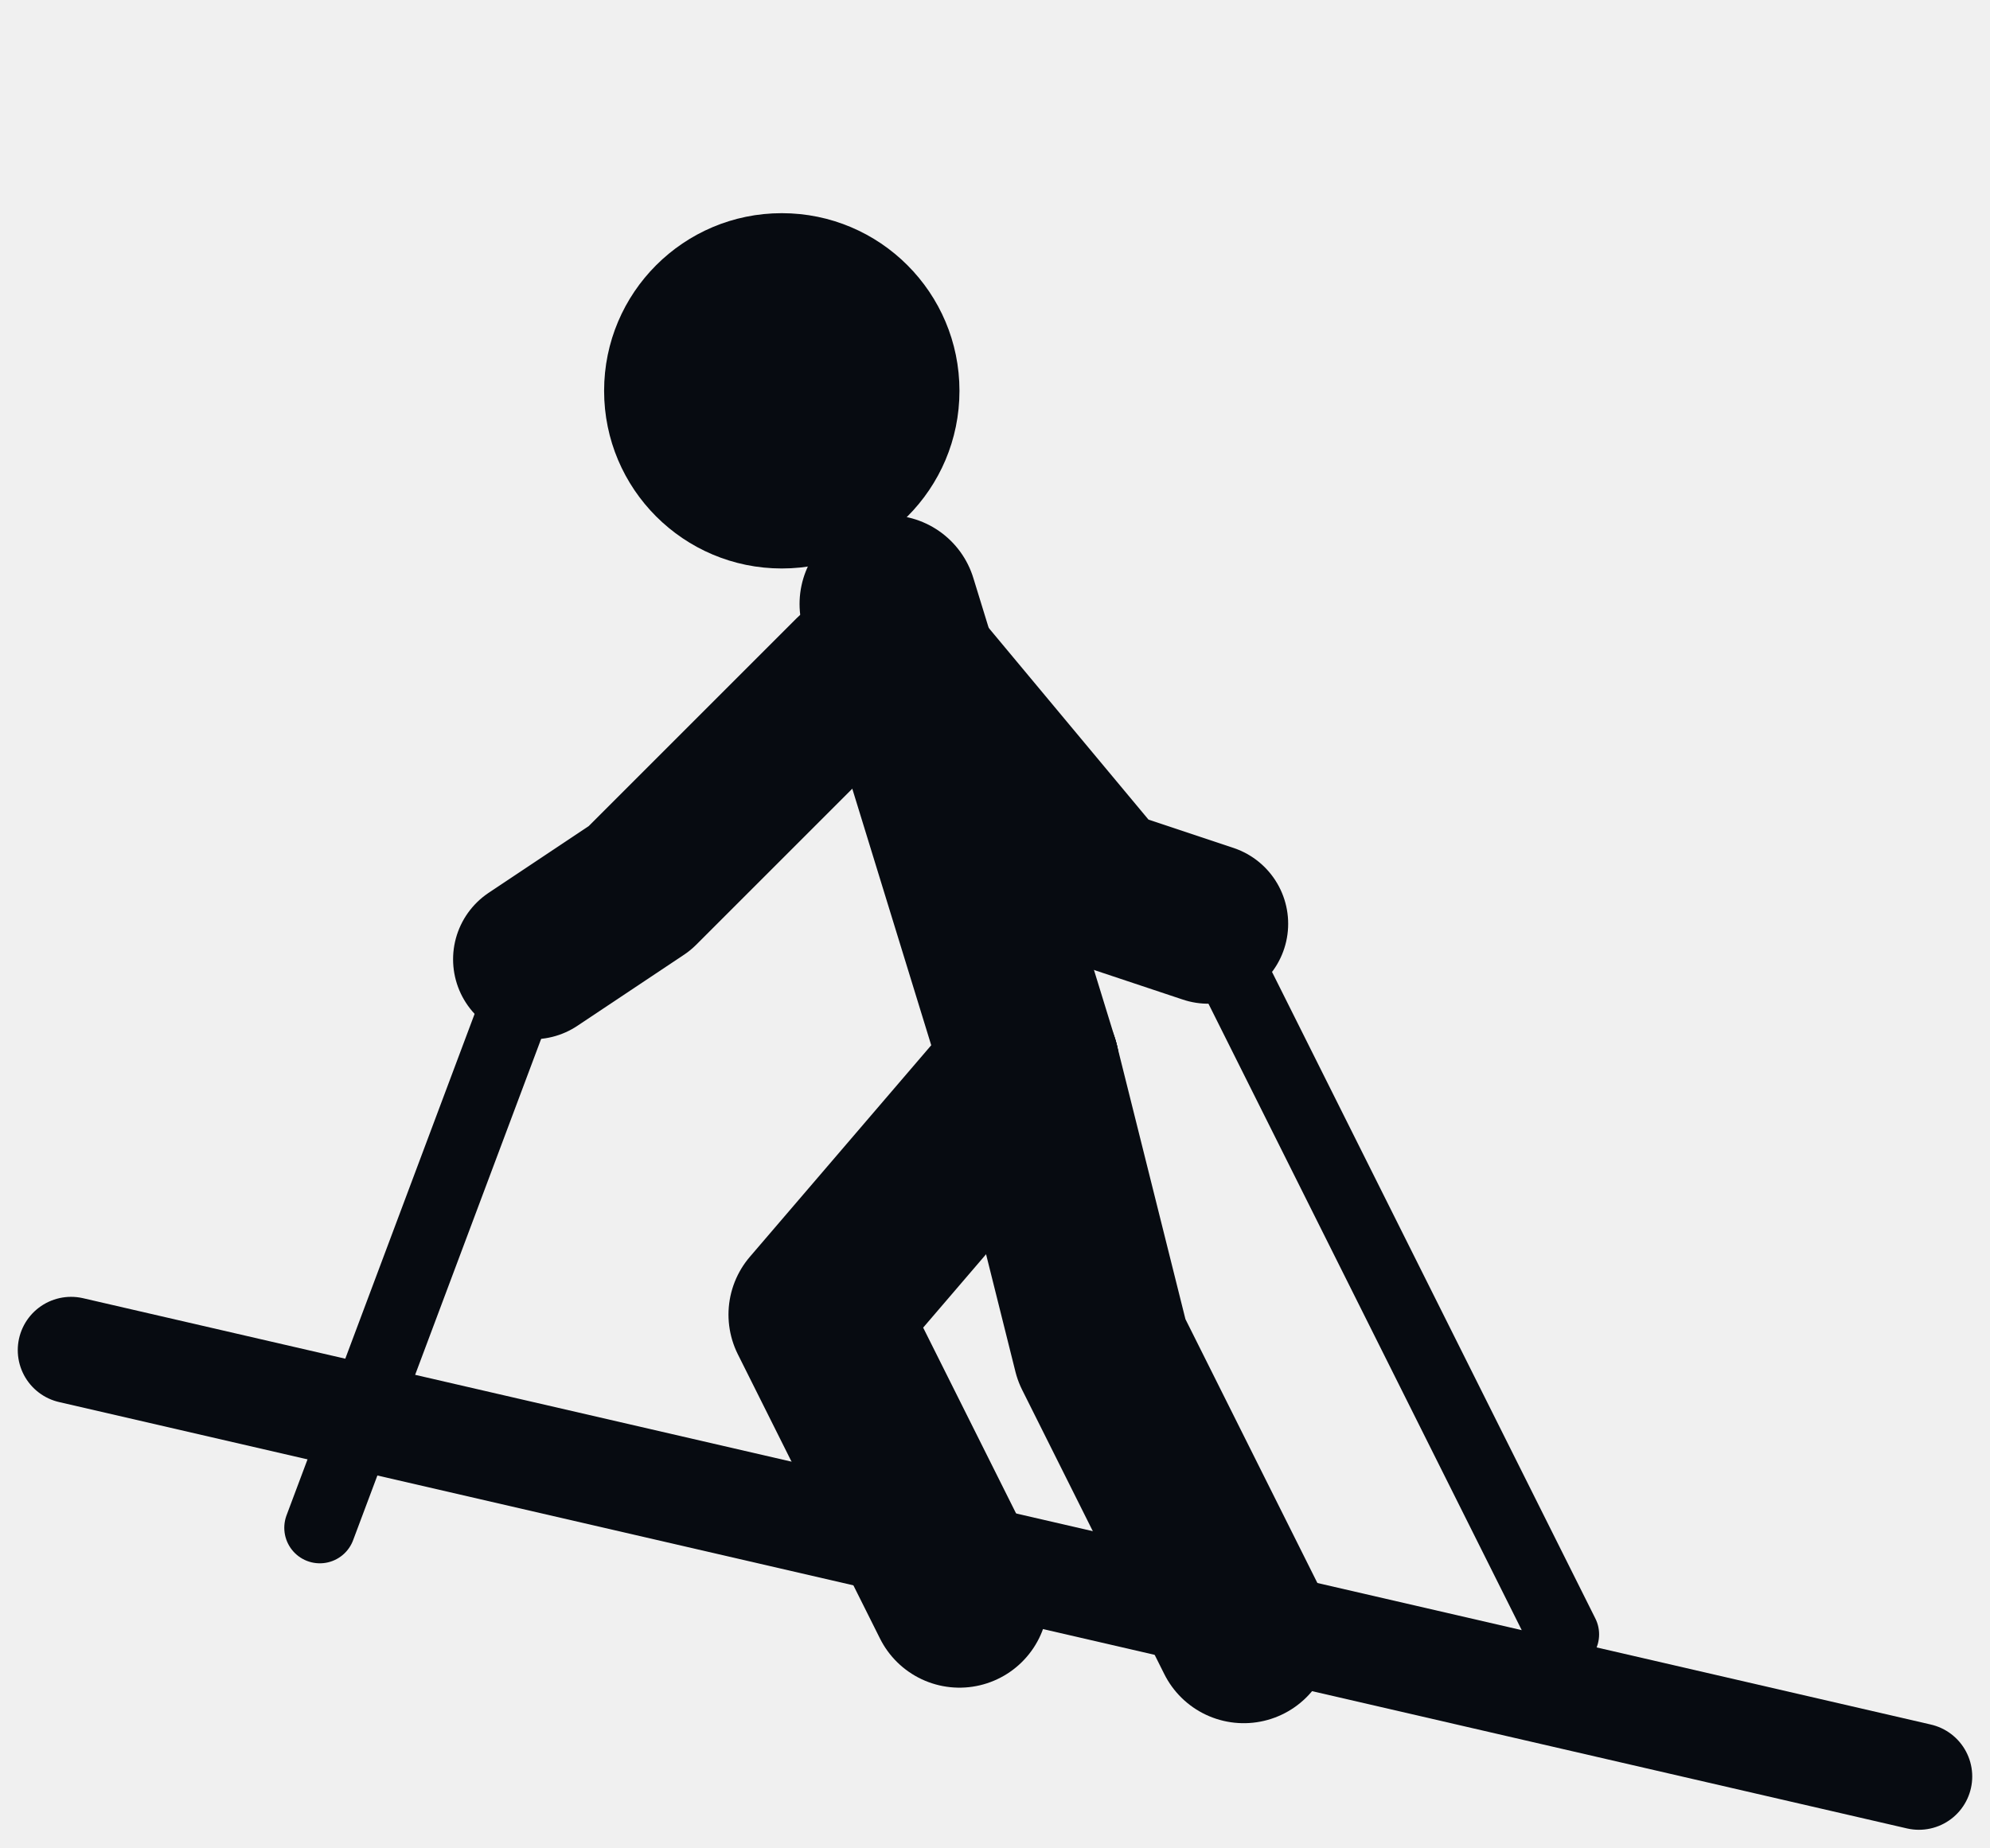
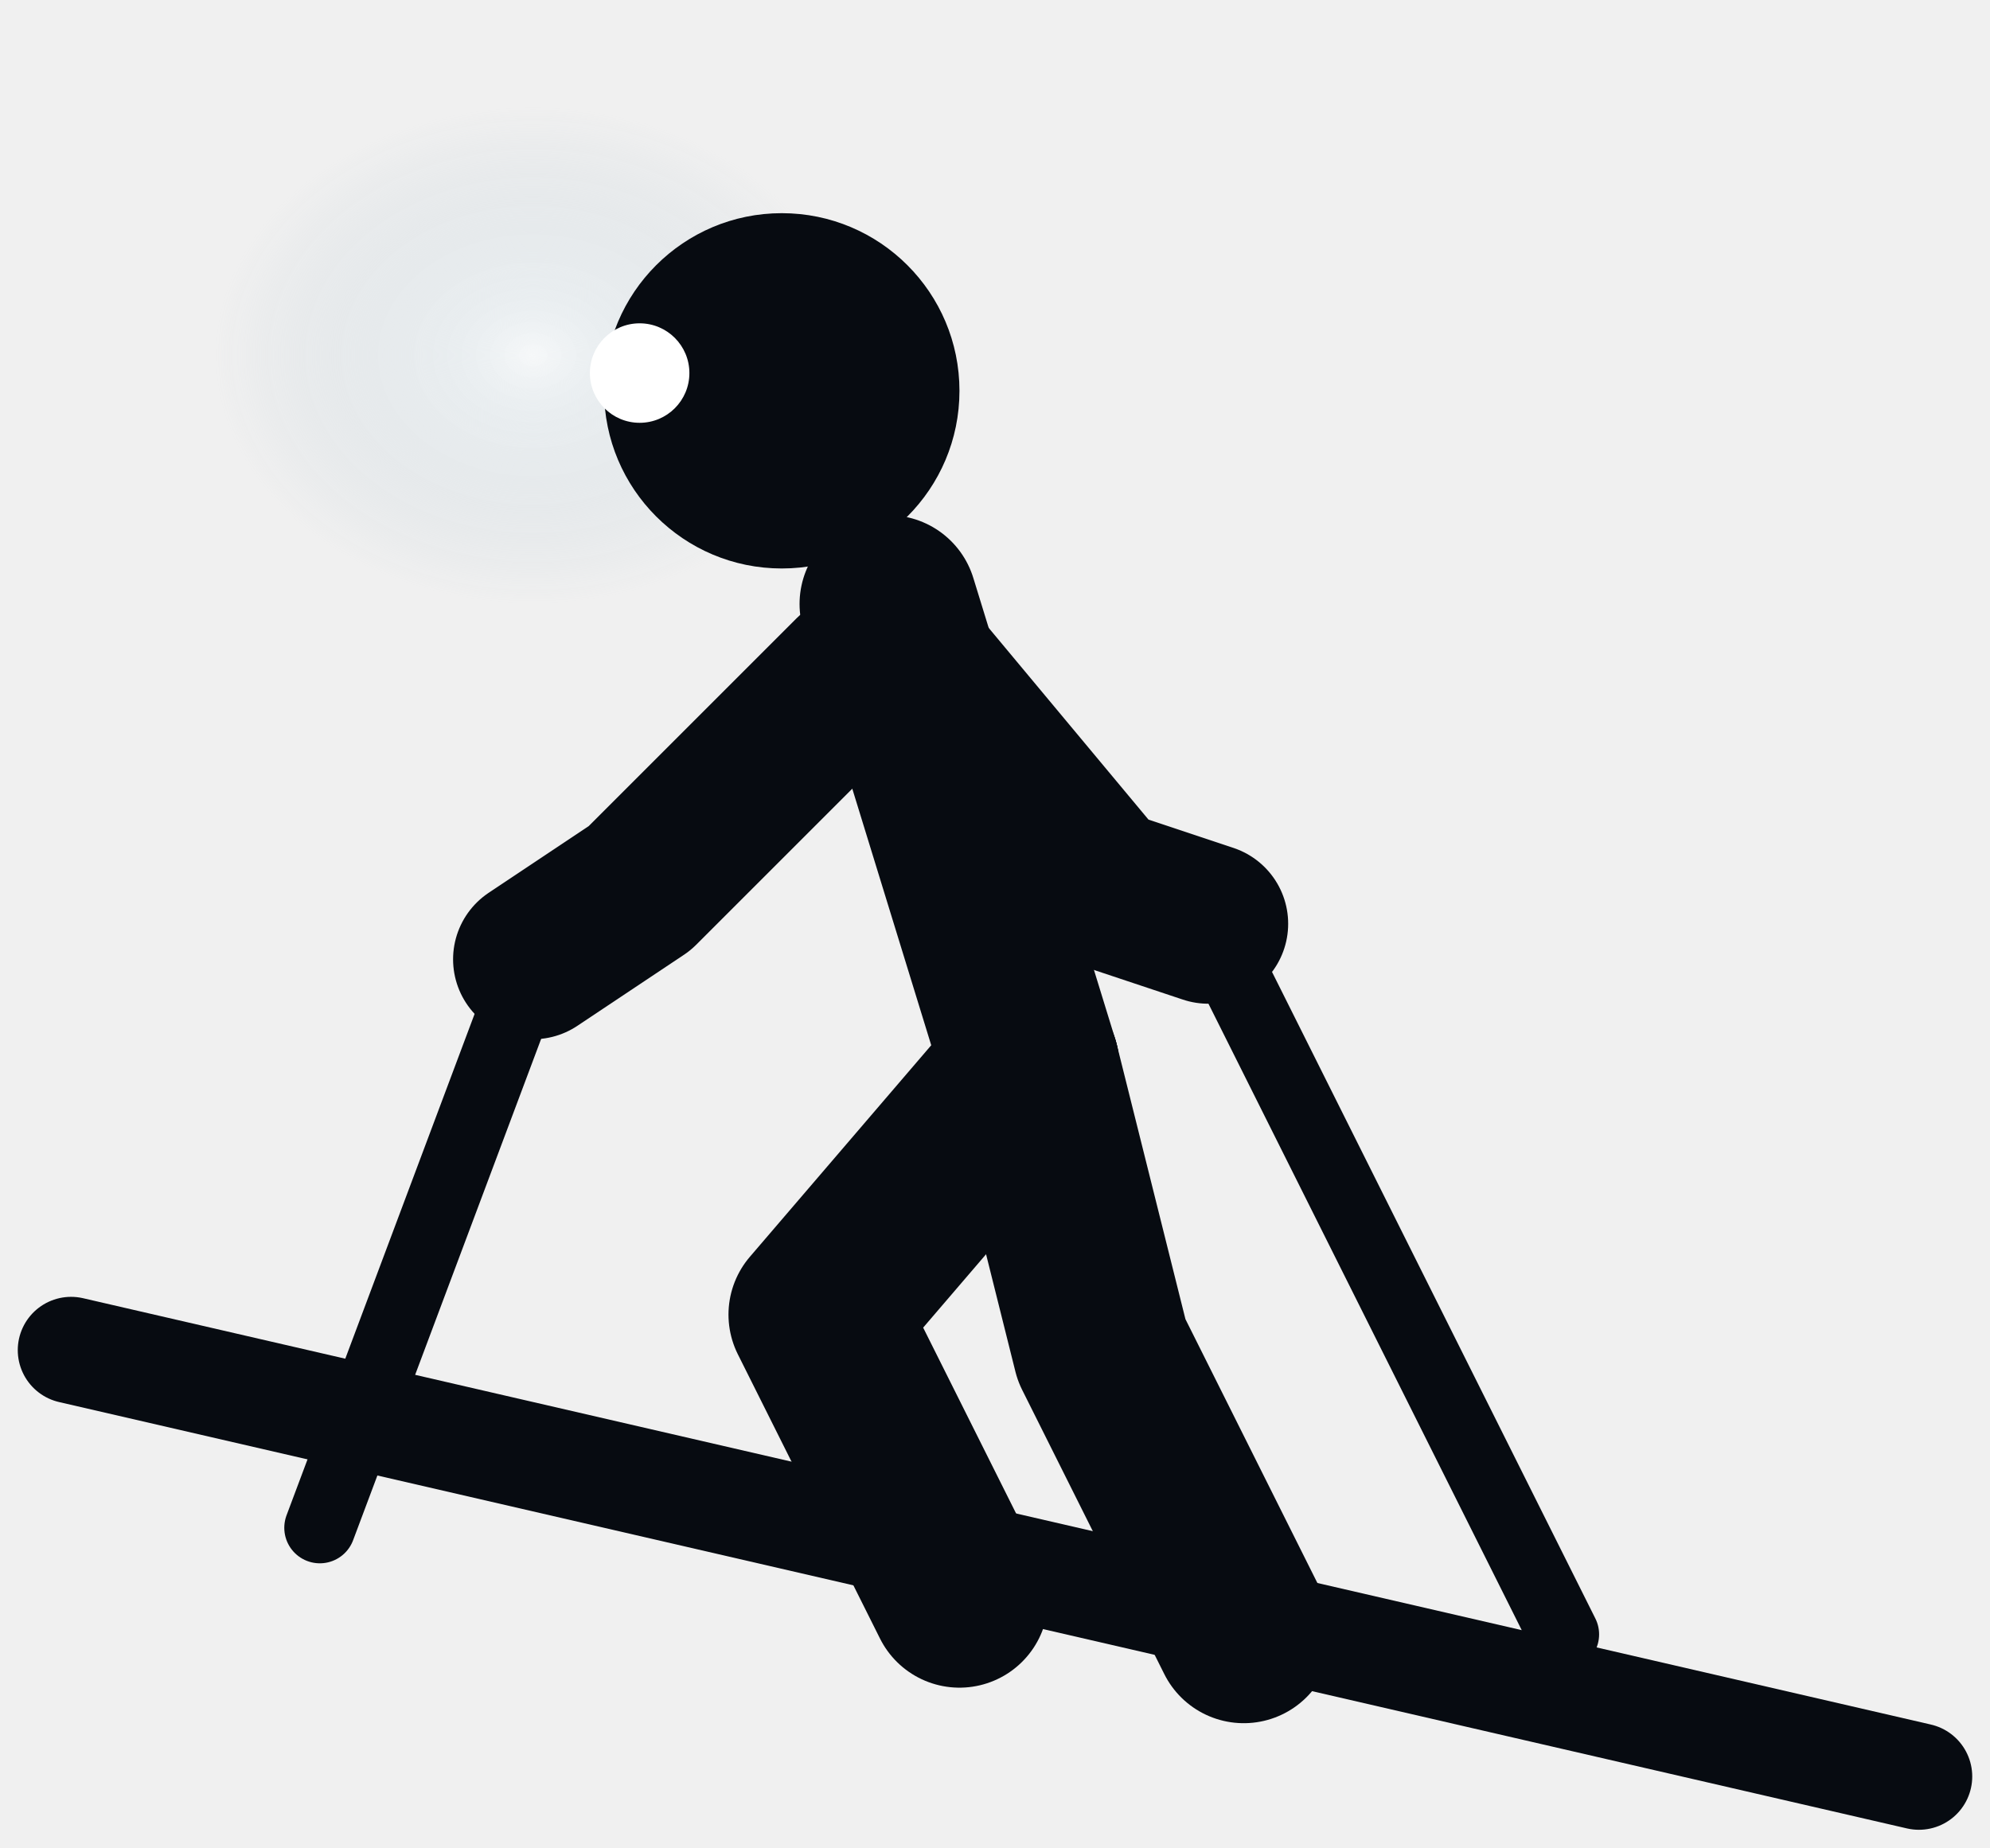
<svg xmlns="http://www.w3.org/2000/svg" viewBox="0 0 56 52" width="56" height="52">
+   <defs>
+     <radialGradient id="hl" cx="0.5" cy="0.5" r="0.5">
+       <stop offset="0" stop-color="#f7f9fa" stop-opacity="0.9" />
+       <stop offset="0.35" stop-color="#dbe6ec" stop-opacity="0.38" />
+       <stop offset="1" stop-color="#a9bdc9" stop-opacity="0" />
+     </radialGradient>
+   </defs>
+   <ellipse cx="15" cy="10" rx="9" ry="7" fill="url(#hl)" />
  <g fill="none" stroke="#070b11" stroke-linecap="round" stroke-linejoin="round">
    <path d="M2,38 L54,50" stroke-width="3" />
    <path d="M25,17 L29,30" stroke-width="5" />
    <path d="M29,30 L23,37 L27,45" stroke-width="5" />
    <path d="M29,30 L31,38 L35,46" stroke-width="5" />
    <path d="M24,19 L18,25 L15,27" stroke-width="4.5" />
    <path d="M26,19 L31,25 L34,26" stroke-width="4.5" />
    <path d="M15,27 L9,43" stroke-width="2" />
    <path d="M34,26 L44,46" stroke-width="2" />
  </g>
  <circle cx="22" cy="11" r="5" fill="#070b11" />
+   <circle cx="18" cy="10.5" r="1.4" fill="#ffffff" />
</svg>
